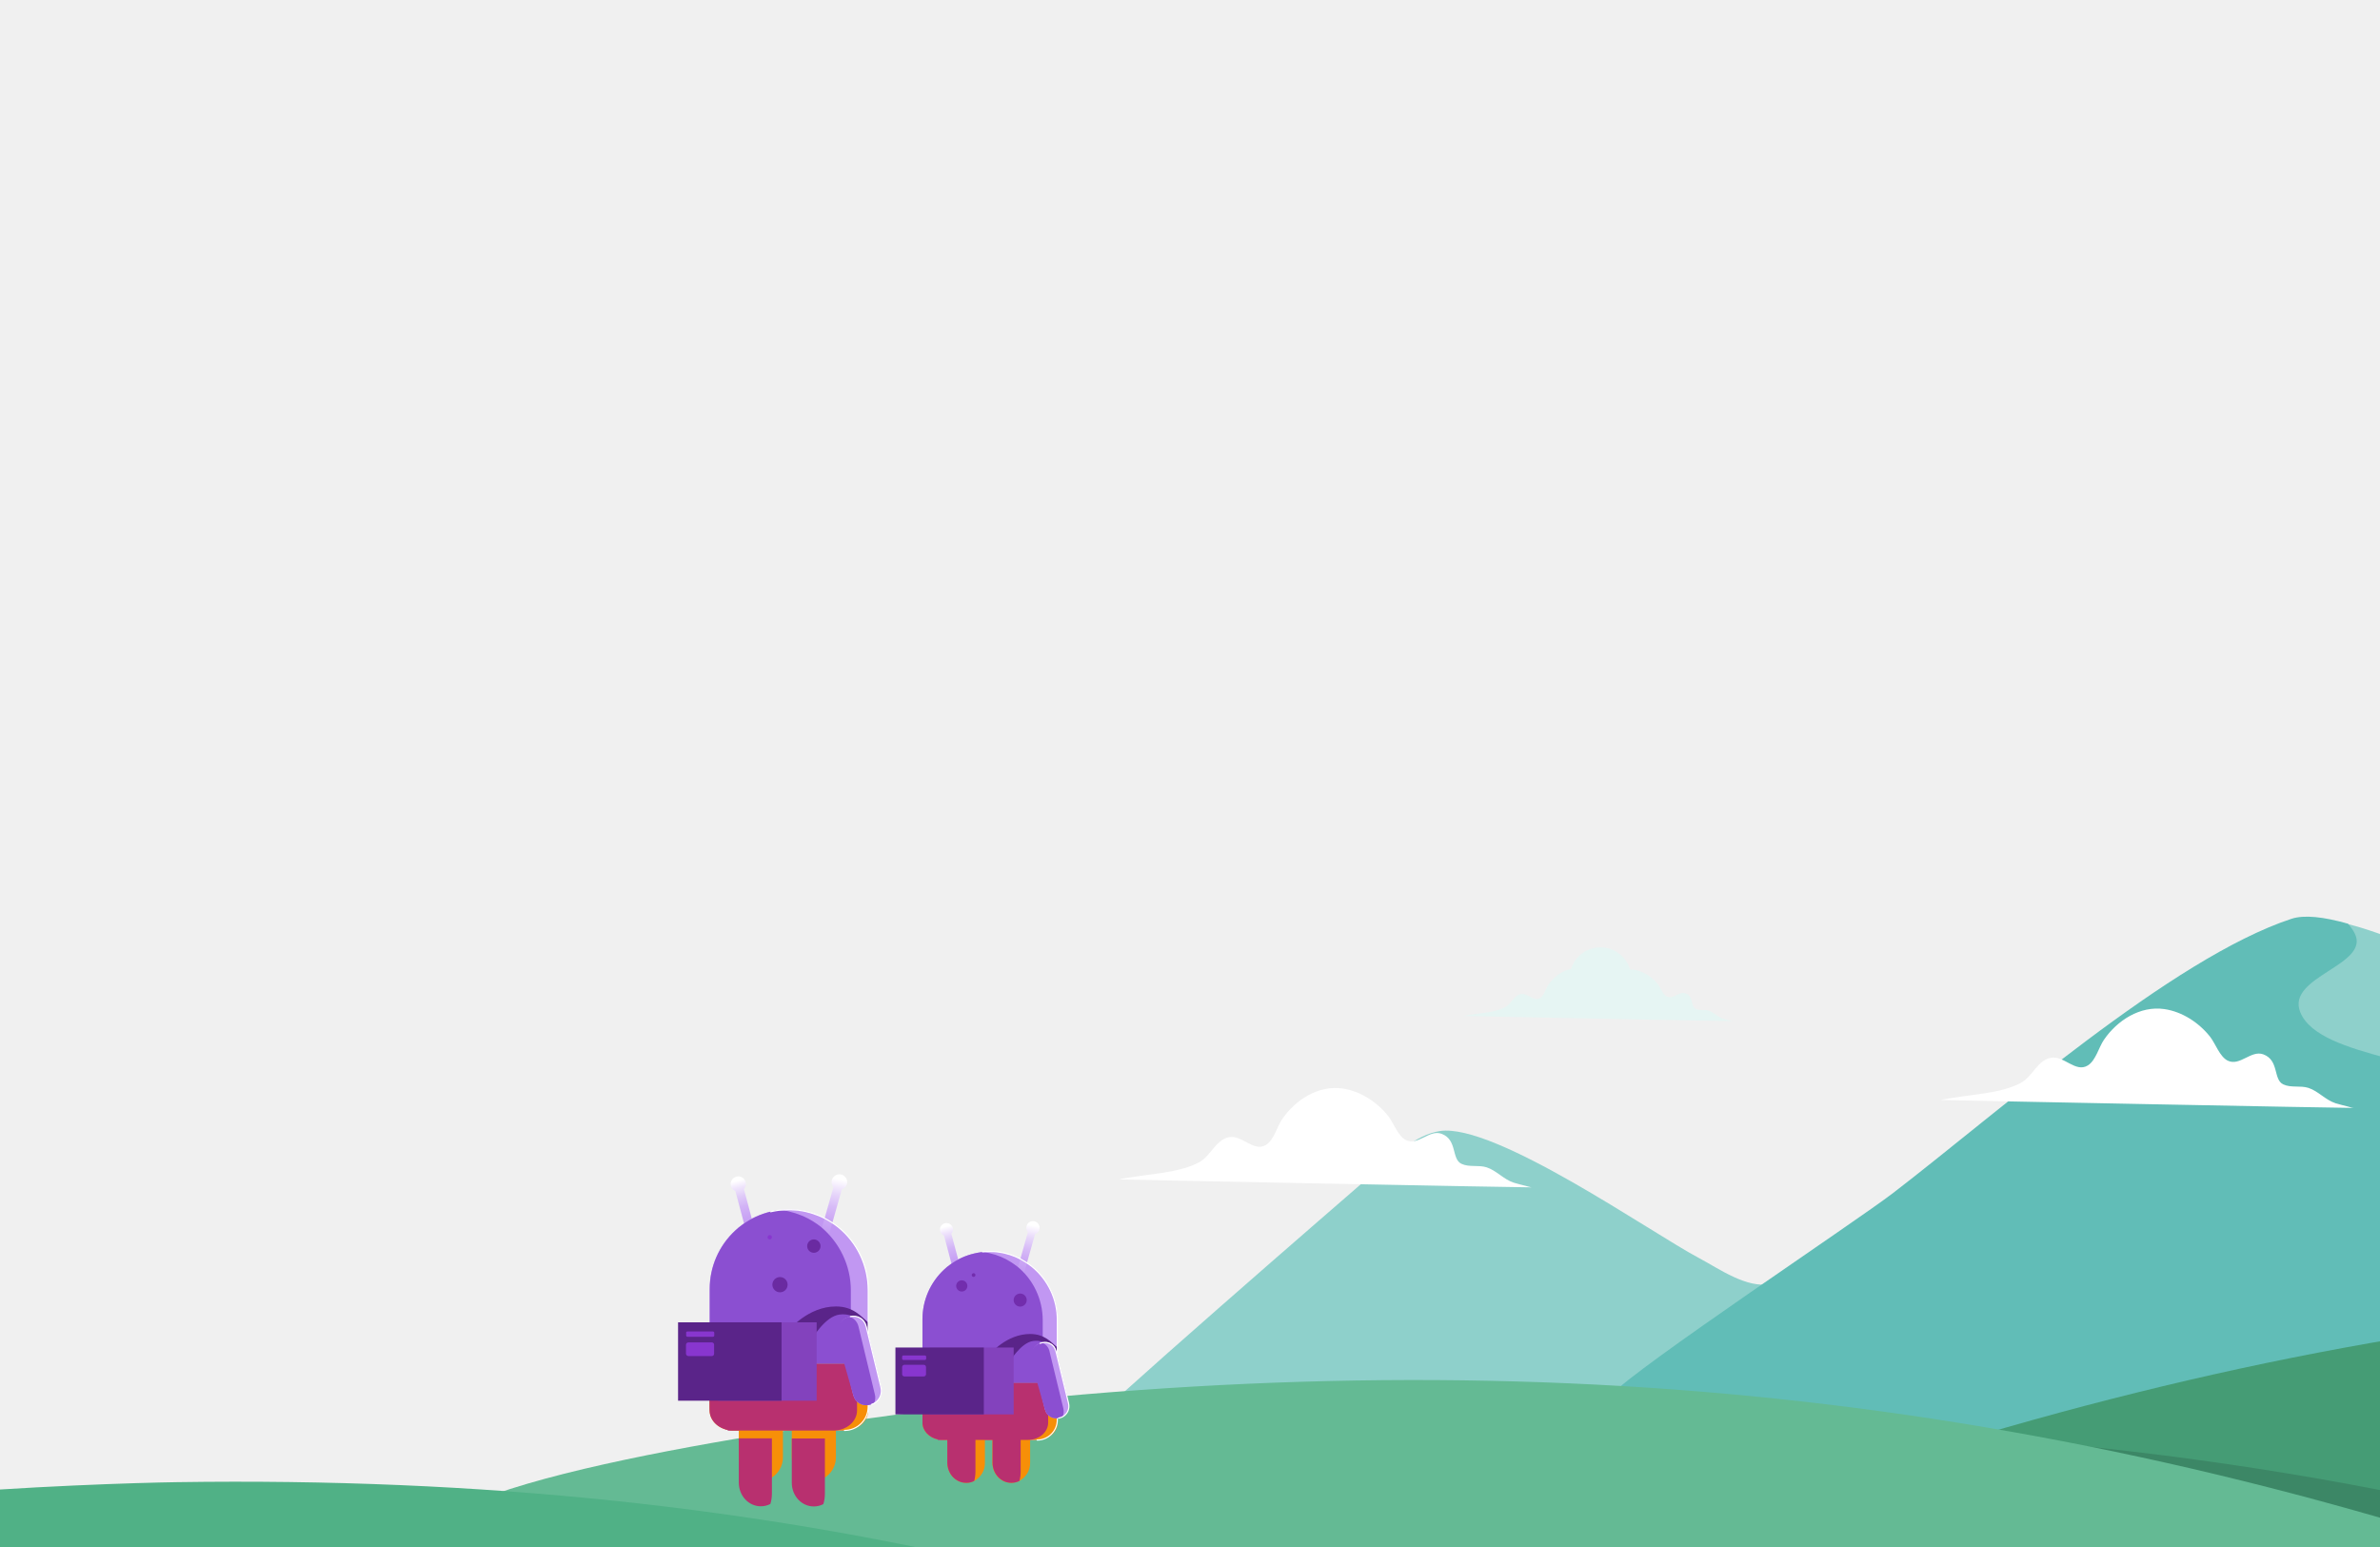
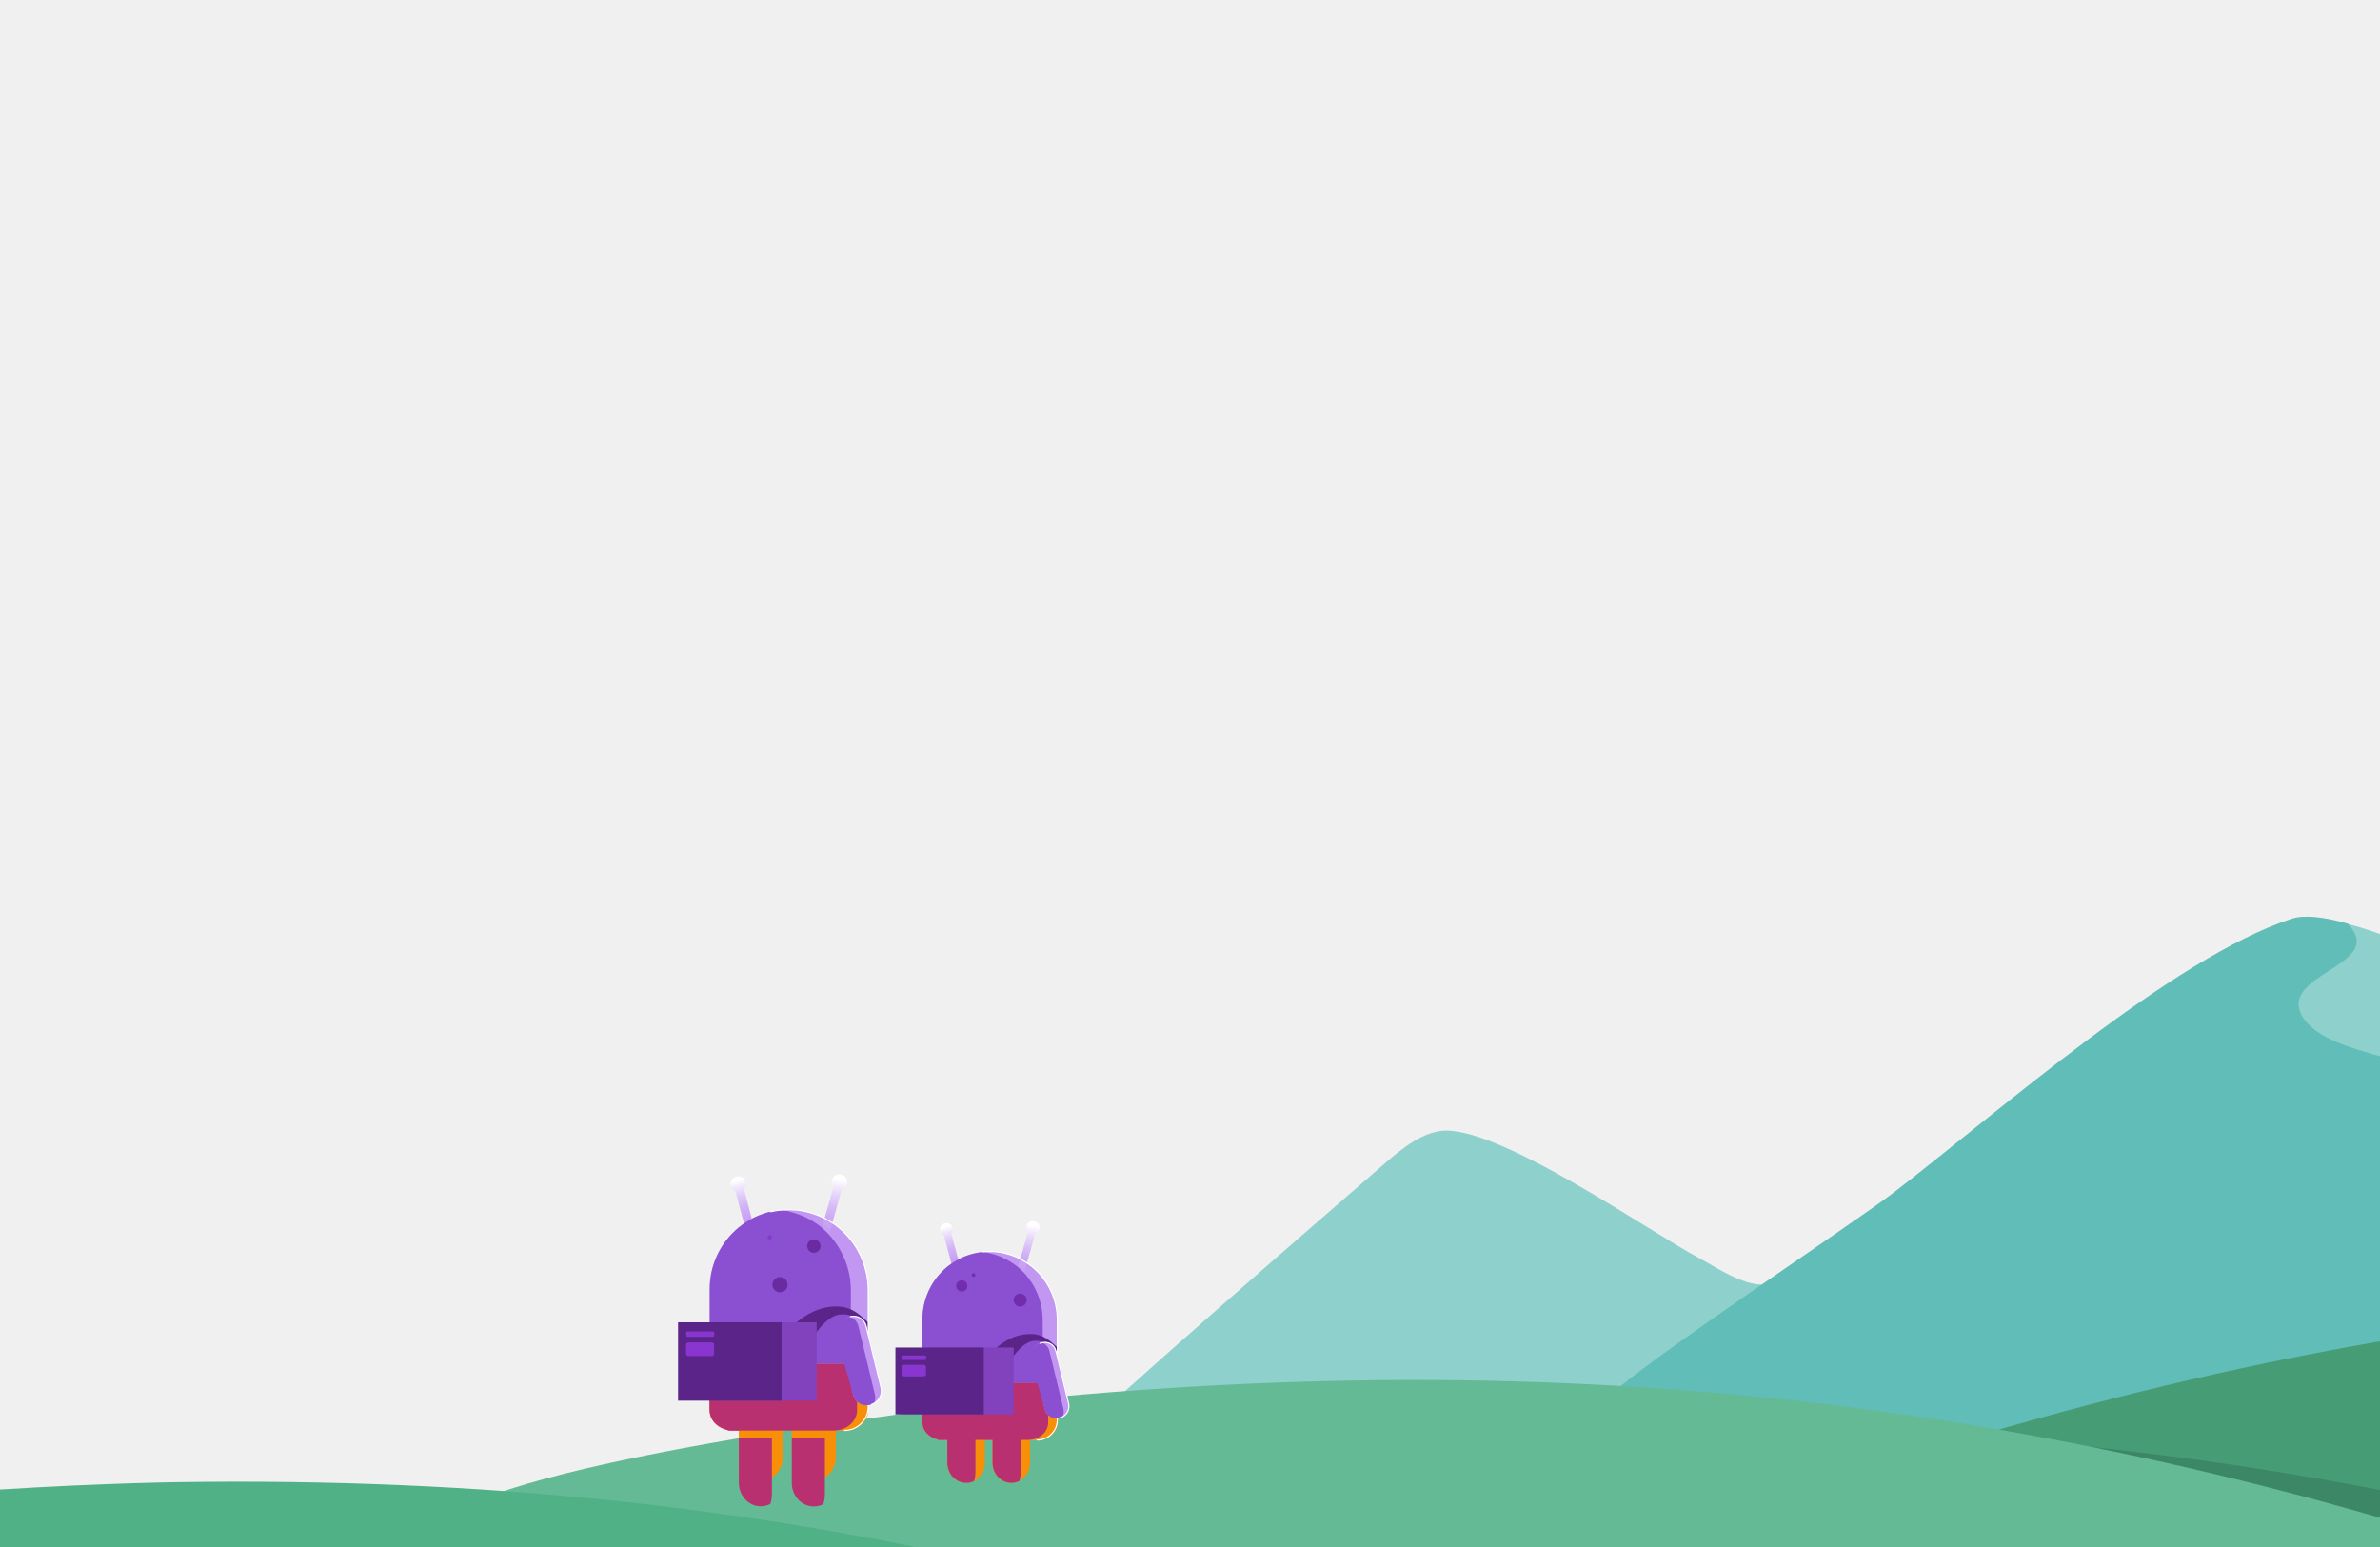
<svg xmlns="http://www.w3.org/2000/svg" width="1280" height="832" viewBox="0 0 1280 832" fill="none">
  <g clip-path="url(#clip0_257_1600)">
-     <path d="M740.012 629.843C749.338 621.77 761.574 610.203 774.408 608.297C803.965 603.907 887.784 662.849 913.805 676.633C924.475 682.281 939.268 693.022 952.185 690.567C977.434 685.766 1003.07 658.573 1022.51 643.609C1079.16 600.002 1172.54 516.914 1237.01 495.583C1280.56 481.169 1472.31 606.704 1509.09 629.76C1517.87 635.261 1629.36 691.442 1638.11 696.982C1676.66 723.805 1569.78 736.687 1562.72 786.274H1562.71C1560.97 798.498 1559.06 809.872 1557.56 819.637C1560.72 885.158 572.12 807.766 580.447 771.589C581.494 767.037 726.137 641.853 740.012 629.843" fill="#8ED0CB" />
-     <path d="M1091.76 719.257C1101.08 711.21 1113.33 699.679 1126.16 697.779C1155.72 693.402 1239.53 752.162 1265.56 765.904C1276.22 771.534 1291.02 782.242 1303.94 779.795C1329.19 775.008 1354.82 747.899 1374.26 732.982C1430.91 689.509 1524.29 606.68 1588.76 585.411C1632.31 571.042 1824.06 696.19 1860.84 719.175C1869.62 724.66 1981.11 780.666 1989.87 786.19C2028.41 812.93 1921.53 825.771 1914.47 875.204H1914.47C1912.73 887.389 1910.81 898.729 1909.32 908.465C1912.47 973.784 923.869 896.632 932.199 860.564C933.243 856.027 1077.89 731.232 1091.76 719.257Z" fill="#8ED0CB" />
+     <path d="M740.012 629.843C749.339 621.77 761.574 610.203 774.408 608.297C803.965 603.907 887.784 662.849 913.805 676.633C924.475 682.281 939.268 693.022 952.185 690.567C977.434 685.766 1003.07 658.573 1022.51 643.609C1079.16 600.002 1172.54 516.914 1237.01 495.583C1280.56 481.169 1472.31 606.704 1509.09 629.76C1517.87 635.261 1629.36 691.442 1638.11 696.982C1676.66 723.805 1569.78 736.687 1562.72 786.274H1562.71C1560.97 798.498 1559.06 809.872 1557.56 819.637C1560.72 885.158 572.12 807.766 580.447 771.589C581.494 767.037 726.137 641.853 740.012 629.843Z" fill="#8ED0CB" />
+     <path d="M1091.76 719.257C1101.08 711.21 1113.33 699.679 1126.16 697.779C1155.72 693.402 1239.53 752.162 1265.56 765.904C1276.22 771.534 1291.02 782.242 1303.94 779.795C1329.19 775.008 1354.82 747.899 1374.26 732.982C1430.91 689.509 1524.29 606.68 1588.76 585.411C1632.31 571.042 1824.06 696.19 1860.84 719.175C1869.62 724.66 1981.11 780.666 1989.87 786.19C2028.41 812.93 1921.53 825.771 1914.47 875.204H1914.47C1912.73 887.389 1910.81 898.729 1909.32 908.465C1912.47 973.784 923.869 896.632 932.198 860.564C933.243 856.027 1077.89 731.232 1091.76 719.257Z" fill="#8ED0CB" />
    <path d="M867.063 749.722C879.716 735.65 998.507 656.688 1017.94 641.765C1074.58 598.278 1167.93 515.417 1232.38 494.144C1239.23 491.885 1249.75 493.078 1262.74 496.778C1264.22 498.43 1265.43 500.109 1266.31 501.798C1275.33 519.134 1229.36 524.993 1237.1 544.328C1247.4 570.086 1317.94 568.854 1336.3 591.365C1347.49 605.085 1294.68 620.433 1326.86 646.127C1363.28 675.206 1415.3 690.151 1457.02 710.169C1461.19 712.171 1500.18 729.511 1496.05 735.994C1492.53 741.537 1357.08 739.122 1341.95 739.406C1286.7 740.446 1229.58 738.815 1174.78 747.514C1143 752.558 1113.17 768.361 1081.63 775.222C1032.68 785.869 985.28 782.625 935.776 781.911C912.559 781.575 805.983 798.397 797.18 763.183C795.164 755.113 862.485 754.81 867.063 749.722Z" fill="#61BDB7" />
    <path d="M1264.44 1139.92C1192.98 1142.04 827.918 1162.98 782.721 1117.17C757.585 1091.69 769.448 1008.12 780.241 945.554C780.402 927.675 783.733 905.074 792.68 886.742C799.255 873.266 808.863 862.097 822.475 856.8C856.275 843.73 890.167 830.952 924.105 818.48C1229.06 706.412 1509.13 672.374 1834.03 708.341C1863.45 711.597 1971.45 725.176 2047.6 743.855C2048.03 766.462 2048.86 788.987 2052.78 812.173C2053.74 817.007 2052.78 821.357 2053.26 826.19C2054.71 835.373 2057.13 844.556 2057.13 853.74C2058.09 873.073 2058.58 891.923 2059.06 911.256C2059.54 945.573 2065.34 980.856 2054.23 1013.72C2048.91 1030.16 2043.11 1046.11 2035.38 1062.06C2029.09 1075.11 2023.78 1088.16 2017.49 1101.69C2016.23 1104.33 2014.95 1106.95 2013.66 1109.54C1965.04 1113.58 1913.49 1111.93 1888.3 1112.68C1680.2 1118.88 1472.5 1133.77 1264.44 1139.92Z" fill="#459C75" />
-     <path d="M1600.51 897.173C1661.69 921.898 1841.21 986.163 1866.94 1047.71C1877.06 1071.91 1854.92 1095.47 1826.35 1114.19C1708.45 1118.57 1590.65 1125.17 1472.8 1130.83C1443.81 1116.03 1413.72 1097.81 1380.41 1077.09C1303.25 1029.09 1224.54 983.648 1144.33 940.953C1135.53 931.36 1107.3 915.953 1072.98 898.213C1023.64 872.703 961.681 842.374 926.735 817.568C972.737 800.821 1018.17 785.841 1063.32 772.588C1244.19 786.45 1414.73 822.092 1600.51 897.173Z" fill="#3C8766" />
+     <path d="M1600.51 897.173C1661.69 921.898 1841.21 986.163 1866.94 1047.71C1877.06 1071.91 1854.92 1095.47 1826.35 1114.19C1708.45 1118.57 1590.65 1125.17 1472.8 1130.83C1443.81 1116.03 1413.72 1097.81 1380.41 1077.09C1303.25 1029.09 1224.54 983.648 1144.33 940.952C1135.53 931.36 1107.3 915.953 1072.98 898.213C1023.64 872.703 961.681 842.374 926.735 817.568C972.737 800.821 1018.17 785.841 1063.32 772.588C1244.19 786.45 1414.73 822.092 1600.51 897.173Z" fill="#3C8766" />
    <path d="M232.372 821.632C260.957 788.366 477.997 760.76 521.675 755.925C846.575 719.958 1126.65 753.997 1431.61 866.065C1465.54 878.535 1499.44 891.314 1533.23 904.384C1546.85 909.685 1556.46 920.855 1563.03 934.326H1563.03C1571.98 952.658 1575.31 975.259 1575.47 993.137C1586.27 1055.7 1598.13 1139.27 1572.99 1164.75C1527.79 1210.56 1162.74 1189.62 1091.27 1187.51C883.203 1181.35 675.511 1166.47 467.411 1160.26C418.633 1158.81 271.15 1166.38 237.22 1124.18C213.217 1094.33 222.928 894.48 226.13 849.907C226.753 841.217 226.264 828.732 232.372 821.632Z" fill="#64BA94" />
-     <path d="M12.514 1212.86C11.061 1205.12 8.644 1198.36 4.775 1190.62C-7.79 1163.07 -11.653 1132.62 -21.808 1103.62C-24.225 1095.89 -27.606 1088.64 -29.54 1079.94C-36.309 1049.49 -42.106 1020.49 -44.04 990.523C-47.302 928.521 -47.569 866.519 -46.279 804.52C14.463 799.199 74.495 797.434 95.273 797.127C420.515 792.316 693.331 858.872 981.685 1012.88C1013.77 1030.02 1045.78 1047.49 1077.66 1065.26C1090.5 1072.46 1098.7 1085.61 1103.63 1100.95H1103.63C1110.35 1121.83 1111.01 1146.75 1109.1 1166.2C1112.5 1235.35 1114.52 1327.45 1086.72 1352.49C1036.74 1397.52 678.416 1336.23 608.044 1326.39C413.05 1299.13 219.302 1263.31 24.412 1235.17C22.07 1230.44 19.868 1225.6 17.829 1220.59C16.858 1217.69 12.996 1215.76 12.514 1212.86" fill="#50B186" />
-     <path d="M466.953 693.932V756.584C466.953 763.61 461.271 769.382 454.169 769.382H394.423C387.404 769.382 381.638 763.694 381.638 756.584V693.179C381.638 681.301 386.568 670.008 395.258 661.895C396.428 660.724 397.766 659.72 399.102 658.717C403.698 655.287 408.962 652.944 414.477 651.606C415.647 651.355 416.817 651.104 418.07 650.937C418.571 650.853 419.073 650.77 419.574 650.77C420.327 650.686 421.078 650.602 421.747 650.602H422.332C423 650.602 423.669 650.519 424.338 650.519H425.089C425.508 650.519 425.842 650.519 426.176 650.602H426.677C427.095 650.602 427.597 650.686 428.014 650.686C428.432 650.686 428.766 650.77 429.184 650.77C429.351 650.77 429.518 650.77 429.685 650.853L431.44 651.104C432.025 651.188 432.86 651.355 433.529 651.522C438.208 652.61 442.721 654.45 446.816 657.044C448.177 657.887 449.488 658.809 450.743 659.804C461.021 668.252 466.953 680.716 466.953 693.932V693.932Z" fill="#C197F2" />
-     <path d="M407.96 669.172L400.103 639.478C401.608 637.805 401.44 635.211 399.77 633.706C398.098 632.2 395.508 632.367 394.003 634.04C392.5 635.713 392.667 638.307 394.337 639.813C394.672 640.147 395.09 640.398 395.508 640.565L403.446 670.343L407.958 669.172H407.96Z" fill="url(#paint0_linear_257_1600)" />
-     <path d="M455.589 635.044C455.17 632.786 452.998 631.196 450.742 631.615C448.486 632.033 446.898 634.208 447.316 636.467C447.483 637.22 447.734 637.889 448.235 638.474L439.211 670.259L443.723 671.514L452.748 639.645C454.67 638.976 455.923 637.052 455.589 635.044V635.044Z" fill="url(#paint1_linear_257_1600)" />
-     <path d="M400.438 668.754C400.734 668.754 401.027 668.696 401.301 668.583C401.575 668.469 401.823 668.303 402.033 668.093C402.242 667.884 402.409 667.635 402.522 667.361C402.635 667.087 402.694 666.793 402.694 666.497C402.694 666.2 402.636 665.906 402.522 665.632C402.409 665.358 402.243 665.109 402.033 664.9C401.824 664.69 401.575 664.524 401.302 664.41C401.028 664.296 400.735 664.238 400.438 664.238C399.84 664.238 399.266 664.476 398.843 664.899C398.42 665.323 398.183 665.897 398.183 666.496C398.183 667.095 398.42 667.669 398.843 668.093C399.266 668.516 399.84 668.754 400.438 668.754H400.438ZM407.624 661.811C407.832 661.811 408.038 661.77 408.231 661.69C408.424 661.61 408.599 661.493 408.746 661.346C408.894 661.198 409.011 661.023 409.09 660.83C409.17 660.638 409.211 660.431 409.211 660.222C409.212 660.014 409.171 659.807 409.091 659.614C409.011 659.421 408.894 659.246 408.747 659.098C408.599 658.951 408.424 658.834 408.232 658.754C408.039 658.674 407.833 658.633 407.624 658.633C407.203 658.633 406.8 658.8 406.502 659.098C406.204 659.396 406.037 659.8 406.037 660.222C406.037 660.643 406.204 661.048 406.502 661.346C406.8 661.644 407.203 661.811 407.624 661.811H407.624Z" fill="white" />
-     <path d="M568.813 710.076V763.61C568.813 769.633 563.967 774.484 557.95 774.484H506.978C505.55 774.487 504.137 774.208 502.817 773.662C501.498 773.117 500.3 772.316 499.291 771.306C498.281 770.295 497.481 769.095 496.936 767.775C496.391 766.454 496.112 765.039 496.115 763.61V709.491C496.115 699.369 500.293 689.749 507.73 682.807C508.733 681.803 509.819 680.967 510.989 680.13C514.916 677.203 519.345 675.195 524.108 674.108C525.111 673.857 526.113 673.69 527.2 673.522L528.537 673.355C529.122 673.271 529.79 673.188 530.375 673.188H534.47C534.887 673.188 535.222 673.271 535.639 673.271L536.642 673.355L537.06 673.439L538.564 673.69C539.065 673.773 539.734 673.857 540.319 674.024C544.33 674.944 548.173 676.534 551.599 678.792C552.746 679.525 553.861 680.306 554.942 681.134C563.716 688.16 568.813 698.784 568.813 710.076V710.076Z" fill="#C197F2" />
-     <path d="M518.427 688.913L511.657 663.568C512.911 662.146 512.827 659.888 511.324 658.633C509.903 657.379 507.647 657.462 506.393 658.968C505.14 660.39 505.224 662.648 506.728 663.903C507.062 664.154 507.396 664.405 507.73 664.572L514.499 690L518.427 688.913Z" fill="url(#paint2_linear_257_1600)" />
-     <path d="M559.036 659.72C558.702 657.797 556.864 656.458 554.941 656.793C553.02 657.128 551.683 658.968 552.017 660.891C552.184 661.477 552.435 662.062 552.853 662.564L545.165 689.749L549.009 690.837L556.697 663.652C558.368 663.15 559.37 661.477 559.036 659.72Z" fill="url(#paint3_linear_257_1600)" />
-     <path d="M511.992 688.578C512.244 688.578 512.494 688.529 512.727 688.432C512.96 688.336 513.172 688.194 513.35 688.015C513.529 687.837 513.67 687.625 513.767 687.392C513.863 687.158 513.913 686.908 513.913 686.656C513.913 686.403 513.864 686.153 513.767 685.92C513.671 685.686 513.529 685.474 513.351 685.296C513.172 685.117 512.961 684.975 512.728 684.879C512.495 684.782 512.245 684.732 511.992 684.732C511.483 684.732 510.994 684.934 510.634 685.295C510.273 685.656 510.071 686.145 510.071 686.655C510.071 687.165 510.273 687.654 510.633 688.015C510.993 688.376 511.482 688.578 511.992 688.578V688.578ZM518.173 682.556C518.527 682.556 518.867 682.415 519.118 682.164C519.369 681.913 519.51 681.573 519.51 681.218C519.51 680.863 519.369 680.523 519.118 680.272C518.867 680.021 518.527 679.88 518.173 679.88C517.818 679.88 517.478 680.021 517.228 680.272C516.977 680.523 516.836 680.863 516.836 681.218C516.836 681.573 516.977 681.913 517.228 682.164C517.478 682.415 517.818 682.556 518.173 682.556Z" fill="white" />
-     <path d="M457.592 693.932V756.584C457.592 763.61 451.911 769.382 444.808 769.382H394.505C387.485 769.382 381.72 763.694 381.72 756.584V693.179C381.72 681.301 386.649 670.009 395.34 661.895C396.51 660.724 397.847 659.721 399.184 658.717C403.779 655.287 409.044 652.944 414.559 651.606C415.728 651.355 416.899 651.104 418.153 650.937C418.654 650.853 419.154 650.77 419.656 650.77H419.907C420.074 650.77 420.241 650.77 420.408 650.853L422.163 651.104C422.915 651.188 423.584 651.355 424.252 651.522C428.931 652.61 433.443 654.451 437.538 657.044C438.9 657.887 440.211 658.809 441.466 659.804C451.576 668.252 457.592 680.716 457.592 693.932V693.932ZM560.791 710.076V763.61C560.791 769.633 555.945 774.484 549.929 774.484H506.978C505.551 774.487 504.137 774.208 502.818 773.662C501.498 773.117 500.3 772.316 499.291 771.306C498.281 770.295 497.481 769.095 496.936 767.775C496.392 766.454 496.113 765.039 496.115 763.61V709.491C496.115 699.369 500.293 689.749 507.73 682.807C508.733 681.803 509.819 680.967 510.989 680.13C514.916 677.203 519.345 675.195 524.108 674.108C525.111 673.857 526.113 673.69 527.2 673.522L528.537 673.355H528.703L529.122 673.439L530.626 673.69C531.127 673.773 531.795 673.857 532.381 674.024C536.416 674.942 540.261 676.556 543.745 678.792C544.892 679.525 546.007 680.306 547.087 681.134C555.694 688.076 560.791 698.784 560.791 710.076V710.076Z" fill="#8B4FD1" />
+     <path d="M12.514 1212.86C11.061 1205.12 8.644 1198.36 4.775 1190.62C-7.79 1163.07 -11.653 1132.62 -21.809 1103.62C-24.225 1095.89 -27.606 1088.64 -29.54 1079.94C-36.309 1049.49 -42.106 1020.49 -44.04 990.523C-47.302 928.521 -47.569 866.519 -46.279 804.52C14.463 799.199 74.495 797.434 95.273 797.127C420.515 792.316 693.331 858.872 981.685 1012.88C1013.77 1030.02 1045.78 1047.49 1077.66 1065.26C1090.5 1072.46 1098.7 1085.61 1103.63 1100.95H1103.63C1110.35 1121.83 1111.01 1146.75 1109.1 1166.2C1112.5 1235.35 1114.52 1327.45 1086.72 1352.49C1036.74 1397.52 678.416 1336.23 608.044 1326.39C413.05 1299.13 219.302 1263.31 24.412 1235.17C22.07 1230.44 19.868 1225.6 17.829 1220.59C16.858 1217.69 12.996 1215.76 12.514 1212.86Z" fill="#50B186" />
+     <path d="M466.953 693.932V756.584C466.953 763.61 461.271 769.382 454.169 769.382H394.423C387.404 769.382 381.638 763.694 381.638 756.584V693.179C381.638 681.301 386.568 670.008 395.258 661.895C396.428 660.724 397.766 659.72 399.102 658.717C403.698 655.287 408.962 652.944 414.477 651.606C415.647 651.355 416.817 651.104 418.07 650.937C418.571 650.853 419.073 650.77 419.574 650.77C420.327 650.686 421.078 650.602 421.747 650.602H422.332C423 650.602 423.669 650.519 424.338 650.519H425.089C425.508 650.519 425.842 650.519 426.176 650.602H426.677C427.095 650.602 427.597 650.686 428.014 650.686C428.432 650.686 428.766 650.77 429.184 650.77C429.351 650.77 429.518 650.77 429.685 650.853L431.44 651.104C432.025 651.188 432.86 651.355 433.529 651.522C438.208 652.61 442.721 654.45 446.816 657.044C448.177 657.887 449.488 658.809 450.743 659.804C461.021 668.252 466.953 680.716 466.953 693.932Z" fill="#C197F2" />
+     <path d="M407.96 669.172L400.104 639.478C401.608 637.805 401.44 635.211 399.77 633.706C398.099 632.2 395.508 632.367 394.004 634.04C392.5 635.713 392.667 638.307 394.337 639.813C394.672 640.147 395.091 640.398 395.508 640.565L403.446 670.343L407.958 669.172H407.96Z" fill="url(#paint0_linear_257_1600)" />
+     <path d="M455.589 635.044C455.171 632.786 452.999 631.196 450.742 631.615C448.486 632.033 446.899 634.208 447.316 636.467C447.483 637.22 447.734 637.889 448.235 638.474L439.211 670.259L443.723 671.514L452.748 639.645C454.67 638.976 455.923 637.052 455.589 635.044Z" fill="url(#paint1_linear_257_1600)" />
+     <path d="M400.437 668.754C400.734 668.754 401.027 668.696 401.301 668.583C401.574 668.469 401.823 668.303 402.033 668.093C402.242 667.884 402.408 667.635 402.522 667.361C402.635 667.087 402.694 666.793 402.694 666.497C402.694 666.2 402.635 665.906 402.522 665.632C402.409 665.358 402.243 665.109 402.033 664.9C401.824 664.69 401.575 664.524 401.301 664.41C401.028 664.296 400.734 664.238 400.438 664.238C399.84 664.238 399.266 664.476 398.843 664.899C398.42 665.323 398.182 665.897 398.182 666.496C398.182 667.095 398.42 667.669 398.843 668.093C399.266 668.516 399.84 668.754 400.438 668.754H400.437ZM407.623 661.811C407.832 661.811 408.038 661.77 408.231 661.69C408.423 661.61 408.599 661.493 408.746 661.346C408.893 661.198 409.01 661.023 409.09 660.83C409.17 660.638 409.211 660.431 409.211 660.222C409.211 660.014 409.17 659.807 409.091 659.614C409.011 659.421 408.894 659.246 408.747 659.099C408.599 658.951 408.424 658.834 408.232 658.754C408.039 658.674 407.833 658.633 407.624 658.633C407.203 658.633 406.799 658.8 406.502 659.098C406.204 659.396 406.037 659.8 406.037 660.222C406.037 660.643 406.204 661.048 406.502 661.346C406.799 661.644 407.203 661.811 407.624 661.811H407.623Z" fill="white" />
+     <path d="M568.813 710.076V763.61C568.813 769.633 563.967 774.484 557.95 774.484H506.978C505.55 774.487 504.137 774.208 502.817 773.662C501.498 773.117 500.3 772.316 499.291 771.306C498.281 770.295 497.481 769.095 496.936 767.775C496.391 766.454 496.112 765.039 496.115 763.61V709.491C496.115 699.369 500.293 689.749 507.73 682.807C508.733 681.803 509.819 680.967 510.989 680.13C514.916 677.203 519.345 675.195 524.108 674.108C525.111 673.857 526.113 673.69 527.2 673.522L528.537 673.355C529.122 673.271 529.79 673.188 530.375 673.188H534.47C534.887 673.188 535.222 673.271 535.639 673.271L536.642 673.355L537.06 673.439L538.564 673.69C539.065 673.773 539.734 673.857 540.319 674.024C544.33 674.944 548.173 676.534 551.599 678.792C552.746 679.525 553.861 680.306 554.942 681.134C563.716 688.16 568.813 698.784 568.813 710.076Z" fill="#C197F2" />
+     <path d="M518.426 688.913L511.657 663.568C512.911 662.146 512.827 659.888 511.323 658.633C509.903 657.379 507.647 657.462 506.393 658.968C505.14 660.39 505.223 662.648 506.728 663.903C507.062 664.154 507.396 664.405 507.73 664.572L514.498 690L518.426 688.913Z" fill="url(#paint2_linear_257_1600)" />
+     <path d="M559.037 659.72C558.702 657.797 556.864 656.458 554.942 656.793C553.02 657.128 551.683 658.968 552.018 660.891C552.184 661.477 552.435 662.062 552.853 662.564L545.165 689.749L549.009 690.837L556.697 663.652C558.368 663.15 559.37 661.477 559.037 659.72Z" fill="url(#paint3_linear_257_1600)" />
+     <path d="M511.992 688.578C512.244 688.578 512.494 688.529 512.727 688.432C512.96 688.336 513.172 688.194 513.35 688.015C513.529 687.837 513.67 687.625 513.767 687.392C513.864 687.158 513.913 686.908 513.913 686.656C513.914 686.403 513.864 686.153 513.767 685.92C513.671 685.686 513.529 685.474 513.351 685.296C513.173 685.117 512.961 684.975 512.728 684.879C512.495 684.782 512.245 684.732 511.993 684.732C511.483 684.732 510.994 684.934 510.634 685.295C510.274 685.656 510.071 686.145 510.071 686.655C510.071 687.165 510.273 687.654 510.633 688.015C510.994 688.376 511.482 688.578 511.992 688.578ZM518.173 682.556C518.528 682.556 518.868 682.415 519.118 682.164C519.369 681.913 519.51 681.573 519.51 681.218C519.51 680.863 519.369 680.523 519.118 680.272C518.868 680.021 518.528 679.88 518.173 679.88C517.819 679.88 517.479 680.021 517.228 680.272C516.977 680.523 516.836 680.863 516.836 681.218C516.836 681.573 516.977 681.913 517.228 682.164C517.479 682.415 517.819 682.556 518.173 682.556Z" fill="white" />
+     <path d="M457.592 693.932V756.584C457.592 763.61 451.911 769.382 444.808 769.382H394.505C387.485 769.382 381.72 763.694 381.72 756.584V693.179C381.72 681.301 386.649 670.009 395.34 661.895C396.51 660.724 397.847 659.721 399.184 658.717C403.779 655.287 409.044 652.945 414.559 651.606C415.728 651.355 416.899 651.104 418.153 650.937C418.654 650.853 419.154 650.77 419.656 650.77H419.907C420.074 650.77 420.241 650.77 420.408 650.853L422.163 651.104C422.915 651.188 423.584 651.355 424.252 651.522C428.931 652.61 433.443 654.451 437.538 657.044C438.9 657.887 440.211 658.809 441.466 659.804C451.576 668.252 457.592 680.716 457.592 693.932ZM560.791 710.076V763.61C560.791 769.633 555.945 774.484 549.929 774.484H506.978C505.551 774.487 504.137 774.208 502.818 773.662C501.498 773.117 500.3 772.316 499.291 771.306C498.281 770.295 497.481 769.096 496.936 767.775C496.392 766.454 496.113 765.039 496.115 763.61V709.491C496.115 699.369 500.293 689.749 507.73 682.807C508.733 681.803 509.819 680.967 510.989 680.13C514.916 677.203 519.345 675.195 524.108 674.108C525.111 673.857 526.113 673.69 527.2 673.522L528.537 673.355H528.703L529.122 673.439L530.626 673.69C531.127 673.773 531.795 673.857 532.381 674.024C536.416 674.943 540.261 676.556 543.745 678.792C544.892 679.525 546.007 680.306 547.087 681.134C555.694 688.076 560.791 698.784 560.791 710.076Z" fill="#8B4FD1" />
    <path d="M421.077 759.845V783.686C421.161 788.453 418.487 792.886 414.309 795.145C412.736 795.971 410.987 796.401 409.212 796.399C402.61 796.399 397.346 790.712 397.346 783.686V759.845H421.077ZM449.572 759.845V783.686C449.656 788.453 446.981 792.886 442.804 795.145C441.231 795.971 439.482 796.401 437.707 796.399C431.105 796.399 425.841 790.712 425.841 783.686V759.845H449.572ZM529.705 766.371V786.697C529.788 790.795 527.533 794.559 523.939 796.483C522.602 797.152 521.098 797.57 519.594 797.487C513.996 797.487 509.483 792.636 509.483 786.613V766.287H529.705V766.371ZM554.022 766.371V786.697C554.106 790.795 551.767 794.559 548.173 796.483C546.836 797.152 545.333 797.487 543.828 797.487C538.23 797.487 533.717 792.636 533.717 786.613V766.287H554.022V766.371Z" fill="#F78F08" />
-     <path d="M466.953 733.581V758.507C466.953 764.53 461.271 769.382 454.169 769.382H394.423C393.42 769.382 392.334 769.298 391.331 769.047C385.733 767.876 381.638 763.61 381.638 758.507V733.581H466.953ZM568.813 743.869V765.116C568.813 770.218 563.967 774.4 557.95 774.4H506.978C506.059 774.4 505.224 774.317 504.387 774.15C499.625 773.146 496.115 769.466 496.115 765.116V743.869H568.813V743.869Z" fill="#F78F08" />
-     <path d="M415.145 773.552V803.164C415.145 805.088 414.894 807.012 414.309 808.852C412.736 809.677 410.987 810.108 409.212 810.106C402.61 810.106 397.346 804.419 397.346 797.392V773.552H415.145V773.552ZM443.639 773.636V803.248C443.639 805.171 443.389 807.095 442.804 808.935C441.231 809.761 439.482 810.192 437.707 810.19C431.105 810.19 425.841 804.502 425.841 797.475V773.636H443.639Z" fill="#B8306F" />
-     <path d="M460.937 733.581V758.507C460.937 764.53 455.255 769.382 448.152 769.382H391.332V769.047C385.734 767.876 381.639 763.61 381.639 758.507V733.581H460.938H460.937ZM524.608 766.371V791.632C524.602 793.272 524.378 794.903 523.94 796.483C522.603 797.152 521.098 797.57 519.595 797.487C513.996 797.487 509.484 792.636 509.484 786.613V766.287H524.608V766.371V766.371ZM548.926 766.371V791.632C548.92 793.272 548.696 794.903 548.257 796.483C546.921 797.152 545.416 797.487 543.913 797.487C538.314 797.487 533.802 792.636 533.802 786.613V766.287H548.926V766.371V766.371Z" fill="#B8306F" />
-     <path d="M563.716 743.869V765.116C563.716 770.218 558.869 774.4 552.853 774.4H504.387V774.15C499.625 773.146 496.115 769.466 496.115 765.116V743.869H563.716V743.869Z" fill="#B8306F" />
-     <path d="M466.953 711.247V716.098C463.444 711.08 459.349 706.06 451.577 706.98C443.723 707.901 436.704 720.113 436.704 720.113L424.337 715.262C424.337 715.262 434.615 702.631 449.572 702.631C458.931 702.631 463.109 707.985 466.953 711.247V711.247ZM568.813 724.797V728.98C565.805 724.714 562.296 720.364 555.694 721.201C549.01 722.037 542.993 732.41 542.993 732.41L532.464 728.228C532.464 728.228 541.238 717.437 554.023 717.437C561.961 717.437 565.554 722.121 568.813 724.797Z" fill="#5A2489" />
+     <path d="M466.953 733.581V758.507C466.953 764.53 461.271 769.382 454.169 769.382H394.423C393.42 769.382 392.334 769.298 391.331 769.047C385.733 767.876 381.638 763.61 381.638 758.507V733.581H466.953ZM568.813 743.869V765.116C568.813 770.218 563.967 774.4 557.95 774.4H506.978C506.059 774.4 505.224 774.317 504.387 774.15C499.625 773.146 496.115 769.466 496.115 765.116V743.869H568.813Z" fill="#F78F08" />
+     <path d="M415.145 773.552V803.164C415.145 805.088 414.894 807.012 414.309 808.852C412.736 809.677 410.987 810.108 409.212 810.106C402.61 810.106 397.346 804.419 397.346 797.392V773.552H415.145ZM443.639 773.636V803.248C443.639 805.171 443.389 807.095 442.804 808.935C441.231 809.761 439.482 810.192 437.707 810.19C431.105 810.19 425.841 804.502 425.841 797.475V773.636H443.639Z" fill="#B8306F" />
+     <path d="M460.937 733.581V758.507C460.937 764.53 455.254 769.382 448.151 769.382H391.332V769.047C385.733 767.876 381.638 763.61 381.638 758.507V733.581H460.938H460.937ZM524.608 766.371V791.632C524.602 793.272 524.377 794.903 523.939 796.483C522.603 797.152 521.098 797.57 519.595 797.487C513.996 797.487 509.483 792.636 509.483 786.613V766.287H524.608V766.371ZM548.926 766.371V791.632C548.92 793.272 548.695 794.903 548.257 796.483C546.92 797.152 545.416 797.487 543.912 797.487C538.314 797.487 533.801 792.636 533.801 786.613V766.287H548.926V766.371Z" fill="#B8306F" />
+     <path d="M563.716 743.869V765.116C563.716 770.218 558.869 774.4 552.853 774.4H504.387V774.15C499.625 773.146 496.115 769.466 496.115 765.116V743.869H563.716Z" fill="#B8306F" />
+     <path d="M466.953 711.247V716.098C463.443 711.08 459.348 706.06 451.577 706.98C443.723 707.901 436.704 720.113 436.704 720.113L424.337 715.262C424.337 715.262 434.615 702.631 449.572 702.631C458.931 702.631 463.109 707.985 466.953 711.247ZM568.813 724.797V728.98C565.805 724.714 562.295 720.364 555.694 721.201C549.009 722.037 542.992 732.41 542.992 732.41L532.464 728.228C532.464 728.228 541.238 717.437 554.022 717.437C561.961 717.437 565.554 722.121 568.813 724.797Z" fill="#5A2489" />
    <path d="M439.21 711.164H386.231V753.322H439.209V711.164H439.21Z" fill="#8342BD" />
    <path d="M420.326 711.164H364.674V753.322H420.326V711.164Z" fill="#5A2489" />
    <path d="M441.284 670.475C441.325 670 441.27 669.522 441.125 669.068C440.979 668.613 440.745 668.193 440.435 667.83C440.125 667.468 439.747 667.17 439.322 666.956C438.896 666.741 438.433 666.613 437.957 666.579C437.482 666.545 437.005 666.606 436.553 666.759C436.102 666.911 435.685 667.152 435.328 667.467C434.97 667.782 434.679 668.166 434.47 668.594C434.262 669.023 434.141 669.489 434.114 669.966C434.061 670.909 434.381 671.836 435.005 672.545C435.629 673.255 436.506 673.69 437.448 673.757C438.39 673.824 439.32 673.517 440.038 672.903C440.756 672.289 441.203 671.417 441.284 670.475Z" fill="#6A2AA1" />
-     <path d="M413.976 666.579C414.286 666.579 414.584 666.456 414.803 666.236C415.023 666.017 415.146 665.719 415.146 665.408C415.146 665.098 415.023 664.8 414.803 664.58C414.584 664.36 414.286 664.237 413.976 664.237C413.666 664.237 413.368 664.36 413.149 664.58C412.929 664.8 412.806 665.098 412.806 665.408C412.806 665.719 412.929 666.017 413.149 666.236C413.368 666.456 413.666 666.579 413.976 666.579Z" fill="#8836CF" />
+     <path d="M413.976 666.579C414.286 666.579 414.584 666.456 414.803 666.236C415.022 666.017 415.146 665.719 415.146 665.408C415.146 665.098 415.022 664.8 414.803 664.58C414.584 664.36 414.286 664.237 413.976 664.237C413.665 664.237 413.368 664.36 413.149 664.58C412.929 664.8 412.806 665.098 412.806 665.408C412.806 665.719 412.929 666.017 413.149 666.236C413.368 666.456 413.665 666.579 413.976 666.579Z" fill="#8836CF" />
    <path d="M419.49 695.02C420.576 695.02 421.618 694.588 422.386 693.819C423.154 693.05 423.585 692.008 423.585 690.921C423.585 689.833 423.154 688.791 422.386 688.022C421.618 687.253 420.576 686.821 419.49 686.821C418.404 686.821 417.363 687.253 416.595 688.022C415.827 688.791 415.396 689.833 415.396 690.921C415.396 692.008 415.827 693.05 416.595 693.819C417.363 694.588 418.404 695.02 419.49 695.02Z" fill="#6A2AA1" />
-     <path d="M369.604 716.099H383.476C383.809 716.099 384.144 716.433 384.144 716.768V718.273C384.144 718.608 383.81 718.943 383.476 718.943H369.688C369.354 718.943 369.02 718.608 369.02 718.273V716.768C368.936 716.433 369.271 716.099 369.604 716.099ZM370.271 721.954H382.806C383.558 721.954 384.059 722.539 384.059 723.208V728.06C384.059 728.813 383.474 729.315 382.806 729.315H370.272C369.52 729.315 368.935 728.73 368.935 728.06V723.208C368.935 722.539 369.52 721.954 370.272 721.954H370.271Z" fill="#8836CF" />
+     <path d="M369.605 716.099H383.476C383.81 716.099 384.144 716.433 384.144 716.768V718.273C384.144 718.608 383.81 718.943 383.476 718.943H369.688C369.355 718.943 369.02 718.608 369.02 718.273V716.768C368.936 716.433 369.271 716.099 369.605 716.099ZM370.271 721.954H382.806C383.558 721.954 384.06 722.539 384.06 723.208V728.06C384.06 728.813 383.474 729.315 382.806 729.315H370.272C369.52 729.315 368.935 728.73 368.935 728.06V723.208C368.935 722.539 369.52 721.954 370.272 721.954H370.271Z" fill="#8836CF" />
    <path d="M545.166 724.714H499.959V760.682H545.166V724.714Z" fill="#8342BD" />
    <path d="M529.121 724.714H481.576V760.682H529.121V724.714Z" fill="#5A2489" />
-     <path d="M517.255 694.601C517.65 694.601 518.041 694.523 518.406 694.372C518.771 694.221 519.103 693.999 519.382 693.719C519.661 693.44 519.883 693.108 520.034 692.743C520.186 692.377 520.264 691.986 520.264 691.59C520.264 691.195 520.186 690.803 520.035 690.438C519.884 690.073 519.663 689.741 519.383 689.461C519.104 689.181 518.772 688.959 518.408 688.808C518.043 688.657 517.652 688.579 517.256 688.578C516.459 688.578 515.693 688.895 515.129 689.46C514.565 690.024 514.248 690.79 514.248 691.589C514.247 692.387 514.564 693.153 515.128 693.718C515.692 694.283 516.457 694.601 517.255 694.601V694.601ZM523.607 686.738C523.873 686.738 524.128 686.633 524.316 686.444C524.504 686.256 524.609 686.001 524.609 685.735C524.609 685.469 524.504 685.214 524.316 685.026C524.128 684.838 523.873 684.732 523.607 684.732C523.341 684.732 523.087 684.838 522.899 685.026C522.711 685.214 522.605 685.469 522.605 685.735C522.605 686.001 522.711 686.256 522.899 686.444C523.087 686.633 523.341 686.738 523.607 686.738ZM548.675 702.715C549.606 702.715 550.498 702.345 551.156 701.686C551.815 701.027 552.184 700.134 552.184 699.202C552.184 698.27 551.815 697.377 551.156 696.718C550.498 696.059 549.606 695.689 548.675 695.689C547.744 695.689 546.851 696.059 546.193 696.718C545.535 697.377 545.165 698.27 545.165 699.202C545.165 700.134 545.535 701.027 546.193 701.686C546.851 702.345 547.744 702.715 548.675 702.715V702.715Z" fill="#722DAD" />
+     <path d="M517.255 694.601C517.65 694.601 518.041 694.523 518.406 694.372C518.771 694.221 519.103 693.999 519.382 693.719C519.661 693.44 519.883 693.108 520.034 692.743C520.186 692.377 520.264 691.986 520.264 691.59C520.264 691.195 520.186 690.803 520.035 690.438C519.884 690.073 519.663 689.741 519.383 689.461C519.104 689.181 518.772 688.959 518.408 688.808C518.043 688.657 517.652 688.579 517.256 688.578C516.459 688.578 515.693 688.895 515.129 689.46C514.565 690.024 514.248 690.79 514.248 691.589C514.247 692.387 514.564 693.153 515.128 693.718C515.692 694.283 516.457 694.601 517.255 694.601ZM523.607 686.738C523.873 686.738 524.128 686.633 524.316 686.444C524.504 686.256 524.609 686.001 524.609 685.735C524.609 685.469 524.504 685.214 524.316 685.026C524.128 684.838 523.873 684.732 523.607 684.732C523.341 684.732 523.087 684.838 522.899 685.026C522.711 685.214 522.605 685.469 522.605 685.735C522.605 686.001 522.711 686.256 522.899 686.444C523.087 686.633 523.341 686.738 523.607 686.738ZM548.675 702.715C549.606 702.715 550.498 702.345 551.156 701.686C551.815 701.027 552.184 700.134 552.184 699.202C552.184 698.27 551.815 697.377 551.156 696.718C550.498 696.059 549.606 695.689 548.675 695.689C547.744 695.689 546.851 696.059 546.193 696.718C545.535 697.377 545.165 698.27 545.165 699.202C545.165 700.134 545.535 701.027 546.193 701.686C546.851 702.345 547.744 702.715 548.675 702.715Z" fill="#722DAD" />
    <path d="M485.837 728.981H497.452C497.787 728.981 498.12 729.315 498.12 729.65V730.737C498.12 731.072 497.787 731.406 497.452 731.406H485.837C485.503 731.406 485.169 731.072 485.169 730.737V729.65C485.168 729.561 485.184 729.474 485.217 729.392C485.25 729.31 485.3 729.236 485.362 729.174C485.424 729.111 485.498 729.062 485.58 729.029C485.662 728.996 485.749 728.979 485.837 728.981ZM486.422 733.999H496.784C497.536 733.999 498.037 734.584 498.037 735.254V739.018C498.037 739.77 497.452 740.272 496.784 740.272H486.422C485.671 740.272 485.169 739.687 485.169 739.018V735.254C485.169 734.584 485.754 733.999 486.422 733.999Z" fill="#8836CF" />
-     <path d="M414.475 651.69C415.644 651.439 416.814 651.188 418.068 651.021C418.57 650.937 419.071 650.853 419.572 650.853C420.324 650.77 421.076 650.686 421.744 650.686H422.33C422.997 650.686 423.667 650.602 424.335 650.602H425.087C425.505 650.602 425.839 650.602 426.174 650.686H426.675C427.092 650.686 427.594 650.77 428.011 650.77C428.43 650.77 428.764 650.853 429.182 650.853C429.349 650.853 429.516 650.853 429.683 650.937L431.437 651.188C432.022 651.272 432.858 651.439 433.527 651.606C438.206 652.694 442.718 654.534 446.813 657.128C448.174 657.971 449.485 658.893 450.74 659.888C461.018 668.168 466.951 680.632 466.951 693.849V756.5C466.951 763.526 461.269 769.298 454.167 769.298M528.453 673.271C529.037 673.188 529.706 673.104 530.291 673.104H534.386C534.803 673.104 535.137 673.188 535.556 673.188L536.558 673.271L536.975 673.355L538.48 673.606C538.981 673.69 539.65 673.773 540.235 673.941C544.245 674.861 548.089 676.45 551.515 678.708C552.662 679.441 553.777 680.222 554.858 681.05C563.631 688.16 568.729 698.783 568.645 710.076V763.61C568.648 765.038 568.369 766.454 567.824 767.775C567.279 769.095 566.479 770.295 565.47 771.306C564.461 772.316 563.262 773.117 561.943 773.662C560.623 774.208 559.209 774.487 557.782 774.484" stroke="white" stroke-width="0.613" stroke-linecap="round" stroke-linejoin="round" />
-     <path d="M470.045 754.744L468.792 755.245L467.538 755.58C463.695 756.5 459.851 754.158 458.932 750.394C458.932 750.31 458.932 750.227 458.848 750.143L450.993 717.353C449.99 713.506 452.246 709.49 456.09 708.403L457.093 708.152L457.511 708.068C461.271 707.148 465.032 709.407 465.951 713.171C465.951 713.255 465.951 713.338 466.035 713.422L473.973 746.212C474.808 749.474 473.221 753.071 470.045 754.744V754.744Z" fill="#C197F2" />
-     <path d="M470.044 754.744L468.79 755.245L467.537 755.58C463.693 756.5 459.849 754.158 458.93 750.394C458.93 750.31 458.93 750.227 458.847 750.143L449.655 717.939C448.736 714.008 452.245 709.407 456.006 708.403L457.009 708.152C459.348 708.989 461.103 710.913 461.688 713.338L470.462 749.725C470.963 751.398 470.796 753.154 470.044 754.744V754.744Z" fill="#8B4FD1" />
+     <path d="M414.475 651.69C415.645 651.439 416.815 651.188 418.068 651.021C418.57 650.937 419.071 650.853 419.573 650.853C420.324 650.77 421.076 650.686 421.745 650.686H422.33C422.998 650.686 423.667 650.602 424.335 650.602H425.087C425.505 650.602 425.84 650.602 426.174 650.686H426.675C427.092 650.686 427.594 650.77 428.012 650.77C428.43 650.77 428.765 650.853 429.182 650.853C429.349 650.853 429.516 650.853 429.683 650.937L431.437 651.188C432.023 651.272 432.858 651.439 433.527 651.606C438.207 652.694 442.718 654.534 446.813 657.128C448.174 657.971 449.486 658.893 450.74 659.888C461.018 668.168 466.951 680.632 466.951 693.849V756.5C466.951 763.526 461.269 769.298 454.167 769.298M528.453 673.271C529.037 673.188 529.707 673.104 530.291 673.104H534.386C534.804 673.104 535.137 673.188 535.556 673.188L536.558 673.271L536.976 673.355L538.48 673.606C538.981 673.69 539.65 673.773 540.235 673.941C544.245 674.861 548.09 676.45 551.515 678.708C552.662 679.441 553.778 680.222 554.858 681.05C563.631 688.16 568.729 698.783 568.645 710.076V763.61C568.648 765.038 568.369 766.454 567.824 767.775C567.28 769.095 566.48 770.295 565.47 771.306C564.461 772.316 563.262 773.117 561.943 773.662C560.623 774.208 559.21 774.487 557.782 774.484" stroke="white" stroke-width="0.613" stroke-linecap="round" stroke-linejoin="round" />
+     <path d="M470.045 754.744L468.792 755.245L467.538 755.58C463.695 756.5 459.851 754.158 458.932 750.394C458.932 750.31 458.932 750.227 458.848 750.143L450.993 717.353C449.99 713.506 452.246 709.491 456.09 708.403L457.093 708.152L457.511 708.068C461.271 707.148 465.032 709.407 465.951 713.171C465.951 713.255 465.951 713.338 466.035 713.422L473.973 746.212C474.808 749.474 473.221 753.071 470.045 754.744Z" fill="#C197F2" />
+     <path d="M470.044 754.744L468.79 755.245L467.537 755.58C463.693 756.5 459.849 754.158 458.93 750.394C458.93 750.31 458.93 750.227 458.847 750.143L449.655 717.939C448.736 714.008 452.245 709.407 456.006 708.403L457.009 708.152C459.348 708.989 461.103 710.913 461.688 713.338L470.462 749.725C470.963 751.398 470.796 753.154 470.044 754.744Z" fill="#8B4FD1" />
    <path d="M571.486 761.937C571.152 762.104 570.734 762.271 570.4 762.355L569.398 762.606C566.139 763.443 562.88 761.435 562.044 758.173C562.044 758.089 562.044 758.006 561.961 758.006L555.192 729.984C554.356 726.721 556.278 723.292 559.537 722.288L560.372 722.037L560.791 721.954C563.966 721.201 567.225 723.125 567.977 726.303C567.977 726.387 567.977 726.47 568.06 726.554L574.829 754.576C575.498 757.42 574.16 760.515 571.486 761.937Z" fill="#C197F2" />
-     <path d="M571.486 761.937C571.152 762.104 570.734 762.271 570.4 762.355L569.398 762.606C566.139 763.443 562.88 761.435 562.044 758.173C562.044 758.089 562.044 758.005 561.96 758.005L554.106 730.486C553.27 727.14 556.361 723.208 559.537 722.372L560.372 722.121C562.378 722.79 563.882 724.463 564.384 726.554L571.904 757.587C572.231 759.045 572.085 760.569 571.486 761.937V761.937Z" fill="#8B4FD1" />
+     <path d="M571.486 761.937C571.152 762.104 570.734 762.271 570.4 762.355L569.398 762.606C566.139 763.443 562.88 761.435 562.044 758.173C562.044 758.089 562.044 758.005 561.96 758.005L554.106 730.486C553.27 727.14 556.361 723.208 559.537 722.372L560.372 722.121C562.378 722.79 563.882 724.463 564.384 726.554L571.904 757.587C572.231 759.045 572.085 760.569 571.486 761.937Z" fill="#8B4FD1" />
    <path d="M457.344 708.068C461.105 707.148 464.865 709.407 465.784 713.171C465.784 713.255 465.784 713.338 465.868 713.422L473.806 746.212C474.641 749.641 473.054 753.238 469.962 754.827L468.708 755.329M559.371 722.455L560.206 722.204L560.624 722.121C563.8 721.368 567.059 723.292 567.811 726.47C567.811 726.554 567.811 726.638 567.894 726.638L574.662 754.66C575.415 757.587 574.078 760.598 571.404 762.02C571.057 762.196 570.693 762.337 570.318 762.439L569.315 762.69" stroke="white" stroke-width="0.613" stroke-linecap="round" stroke-linejoin="round" />
-     <path d="M644.902 625.092C651.162 621.747 653.818 612.927 661.067 611.601C668.072 610.319 674.284 619.792 680.883 615.743C685.129 613.136 686.815 605.984 689.508 602.009C696.629 591.518 709.021 583.52 722.086 585.424C731.694 586.826 740.69 592.756 746.634 600.278C749.509 603.914 751.838 611.048 756.145 613.153C762.659 616.335 768.682 607.343 775.269 609.761C783.901 612.927 780.498 623.343 786.012 625.923C790.245 627.905 795.183 626.403 799.538 627.813C804.851 629.531 808.624 634.264 814.101 636.056C816.254 636.759 818.468 637.215 820.652 637.81C821.398 638.014 822.138 638.26 822.902 638.41C822.945 638.419 823.842 638.569 823.836 638.578C823.764 638.756 601.946 634.402 602 634.3C602.158 634.008 612.482 632.53 613.391 632.395C623.642 630.862 635.585 630.066 644.902 625.092" fill="white" />
-     <path d="M1086.86 582.369C1093.13 579.025 1095.78 570.205 1103.03 568.878C1110.04 567.598 1116.25 577.072 1122.85 573.022C1127.09 570.415 1128.78 563.263 1131.48 559.289C1138.6 548.797 1150.99 540.798 1164.05 542.703C1173.66 544.106 1182.66 550.034 1188.6 557.558C1191.48 561.195 1193.8 568.327 1198.11 570.431C1204.62 573.613 1210.64 564.622 1217.23 567.039C1225.86 570.205 1222.46 580.622 1227.98 583.201C1232.21 585.183 1237.15 583.681 1241.51 585.091C1246.82 586.811 1250.59 591.542 1256.07 593.333C1258.22 594.038 1260.44 594.494 1262.62 595.088C1263.36 595.294 1264.11 595.54 1264.87 595.69C1264.92 595.698 1265.8 595.849 1265.8 595.857C1265.73 596.035 1043.91 591.681 1043.97 591.578C1044.12 591.288 1054.45 589.81 1055.36 589.676C1065.61 588.142 1077.55 587.346 1086.86 582.369" fill="white" />
-     <path d="M809.563 541.63C812.818 539.892 814.197 535.309 817.968 534.62C821.605 533.955 824.833 538.877 828.261 536.773C830.47 535.418 831.345 531.702 832.74 529.636C835.564 525.486 839.966 522.089 844.904 521.14C847.014 514.396 853.309 509.501 860.745 509.501C868.292 509.501 874.654 514.535 876.675 521.425C877.378 521.419 878.098 521.463 878.817 521.568C883.812 522.297 888.485 525.378 891.574 529.286C893.069 531.176 894.276 534.882 896.513 535.975C899.896 537.629 903.024 532.957 906.452 534.214C910.936 535.859 909.17 541.27 912.033 542.611C914.236 543.641 916.8 542.861 919.065 543.593C921.822 544.486 923.787 546.945 926.633 547.876C927.746 548.242 928.898 548.478 930.033 548.787C930.421 548.893 930.803 549.022 931.201 549.099C931.223 549.104 931.688 549.182 931.688 549.186C931.672 549.225 912.005 548.861 888.922 548.418C858.414 547.863 787.255 546.456 787.277 546.415C787.36 546.263 792.72 545.496 793.196 545.425C798.522 544.628 804.729 544.215 809.563 541.63" fill="#E6F5F3" />
  </g>
  <defs>
    <linearGradient id="paint0_linear_257_1600" x1="396.489" y1="634.94" x2="405.924" y2="670.435" gradientUnits="userSpaceOnUse">
      <stop stop-color="white" />
      <stop offset="0.1" stop-color="#F0E6FC" />
      <stop offset="0.24" stop-color="#DFCAF8" />
      <stop offset="0.39" stop-color="#D2B3F6" />
      <stop offset="0.56" stop-color="#C8A3F4" />
      <stop offset="0.74" stop-color="#C39AF2" />
      <stop offset="1" stop-color="#C197F2" />
    </linearGradient>
    <linearGradient id="paint1_linear_257_1600" x1="451.113" y1="634.126" x2="443.802" y2="671.682" gradientUnits="userSpaceOnUse">
      <stop stop-color="white" />
      <stop offset="0.02" stop-color="#FDFBFF" />
      <stop offset="0.21" stop-color="#E7D7FA" />
      <stop offset="0.4" stop-color="#D7BBF7" />
      <stop offset="0.59" stop-color="#CBA7F4" />
      <stop offset="0.78" stop-color="#C39BF3" />
      <stop offset="0.97" stop-color="#C197F2" />
    </linearGradient>
    <linearGradient id="paint2_linear_257_1600" x1="508.673" y1="659.682" x2="516.728" y2="689.984" gradientUnits="userSpaceOnUse">
      <stop stop-color="white" />
      <stop offset="0.1" stop-color="#F0E6FC" />
      <stop offset="0.24" stop-color="#DFCAF8" />
      <stop offset="0.39" stop-color="#D2B3F6" />
      <stop offset="0.56" stop-color="#C8A3F4" />
      <stop offset="0.74" stop-color="#C39AF2" />
      <stop offset="1" stop-color="#C197F2" />
    </linearGradient>
-     <linearGradient id="paint3_linear_257_1600" x1="555.283" y1="658.998" x2="549.047" y2="691.053" gradientUnits="userSpaceOnUse">
+     <linearGradient id="paint3_linear_257_1600" x1="555.283" y1="658.998" x2="549.048" y2="691.053" gradientUnits="userSpaceOnUse">
      <stop stop-color="white" />
      <stop offset="0.02" stop-color="#FDFBFF" />
      <stop offset="0.21" stop-color="#E7D7FA" />
      <stop offset="0.4" stop-color="#D7BBF7" />
      <stop offset="0.59" stop-color="#CBA7F4" />
      <stop offset="0.78" stop-color="#C39BF3" />
      <stop offset="0.97" stop-color="#C197F2" />
    </linearGradient>
    <clipPath id="clip0_257_1600">
      <rect width="1280" height="832" fill="white" />
    </clipPath>
  </defs>
</svg>
